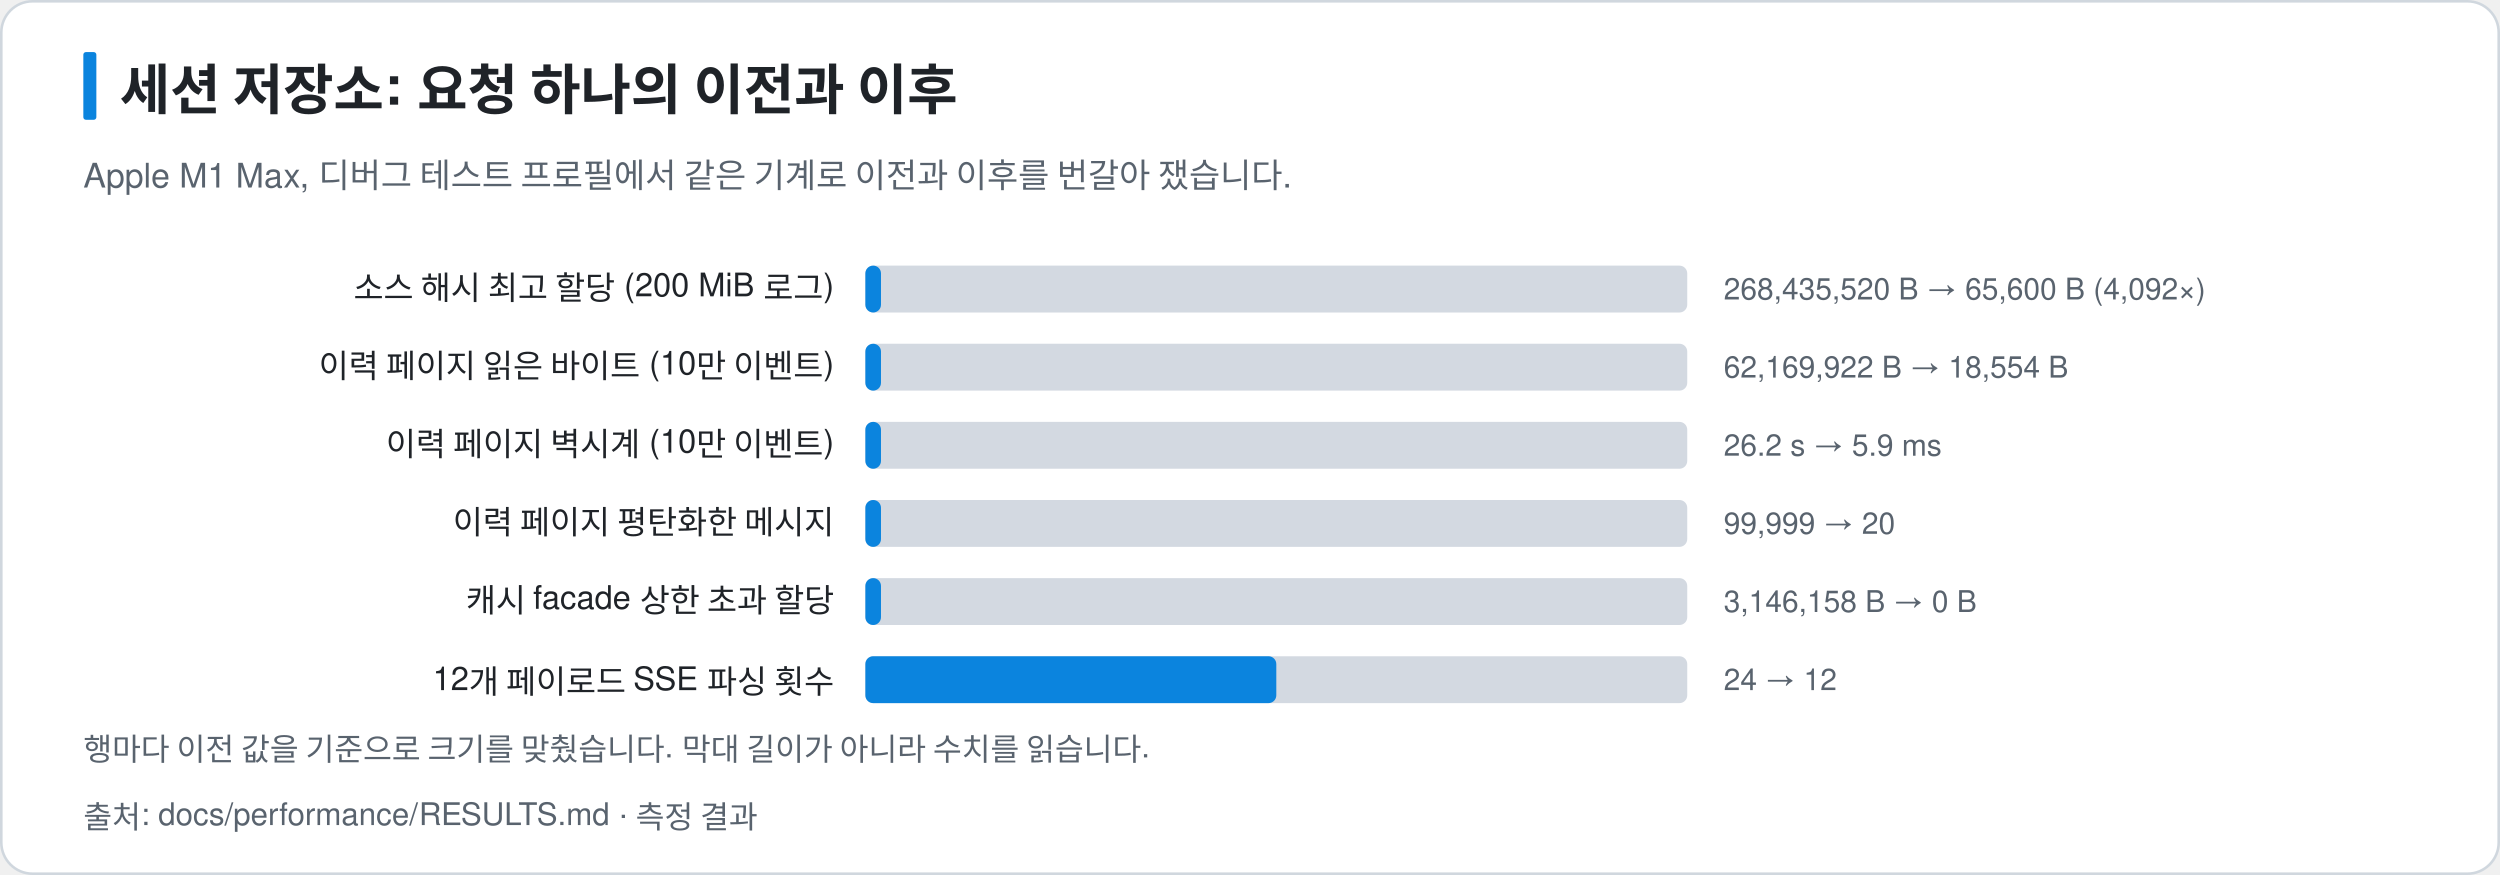
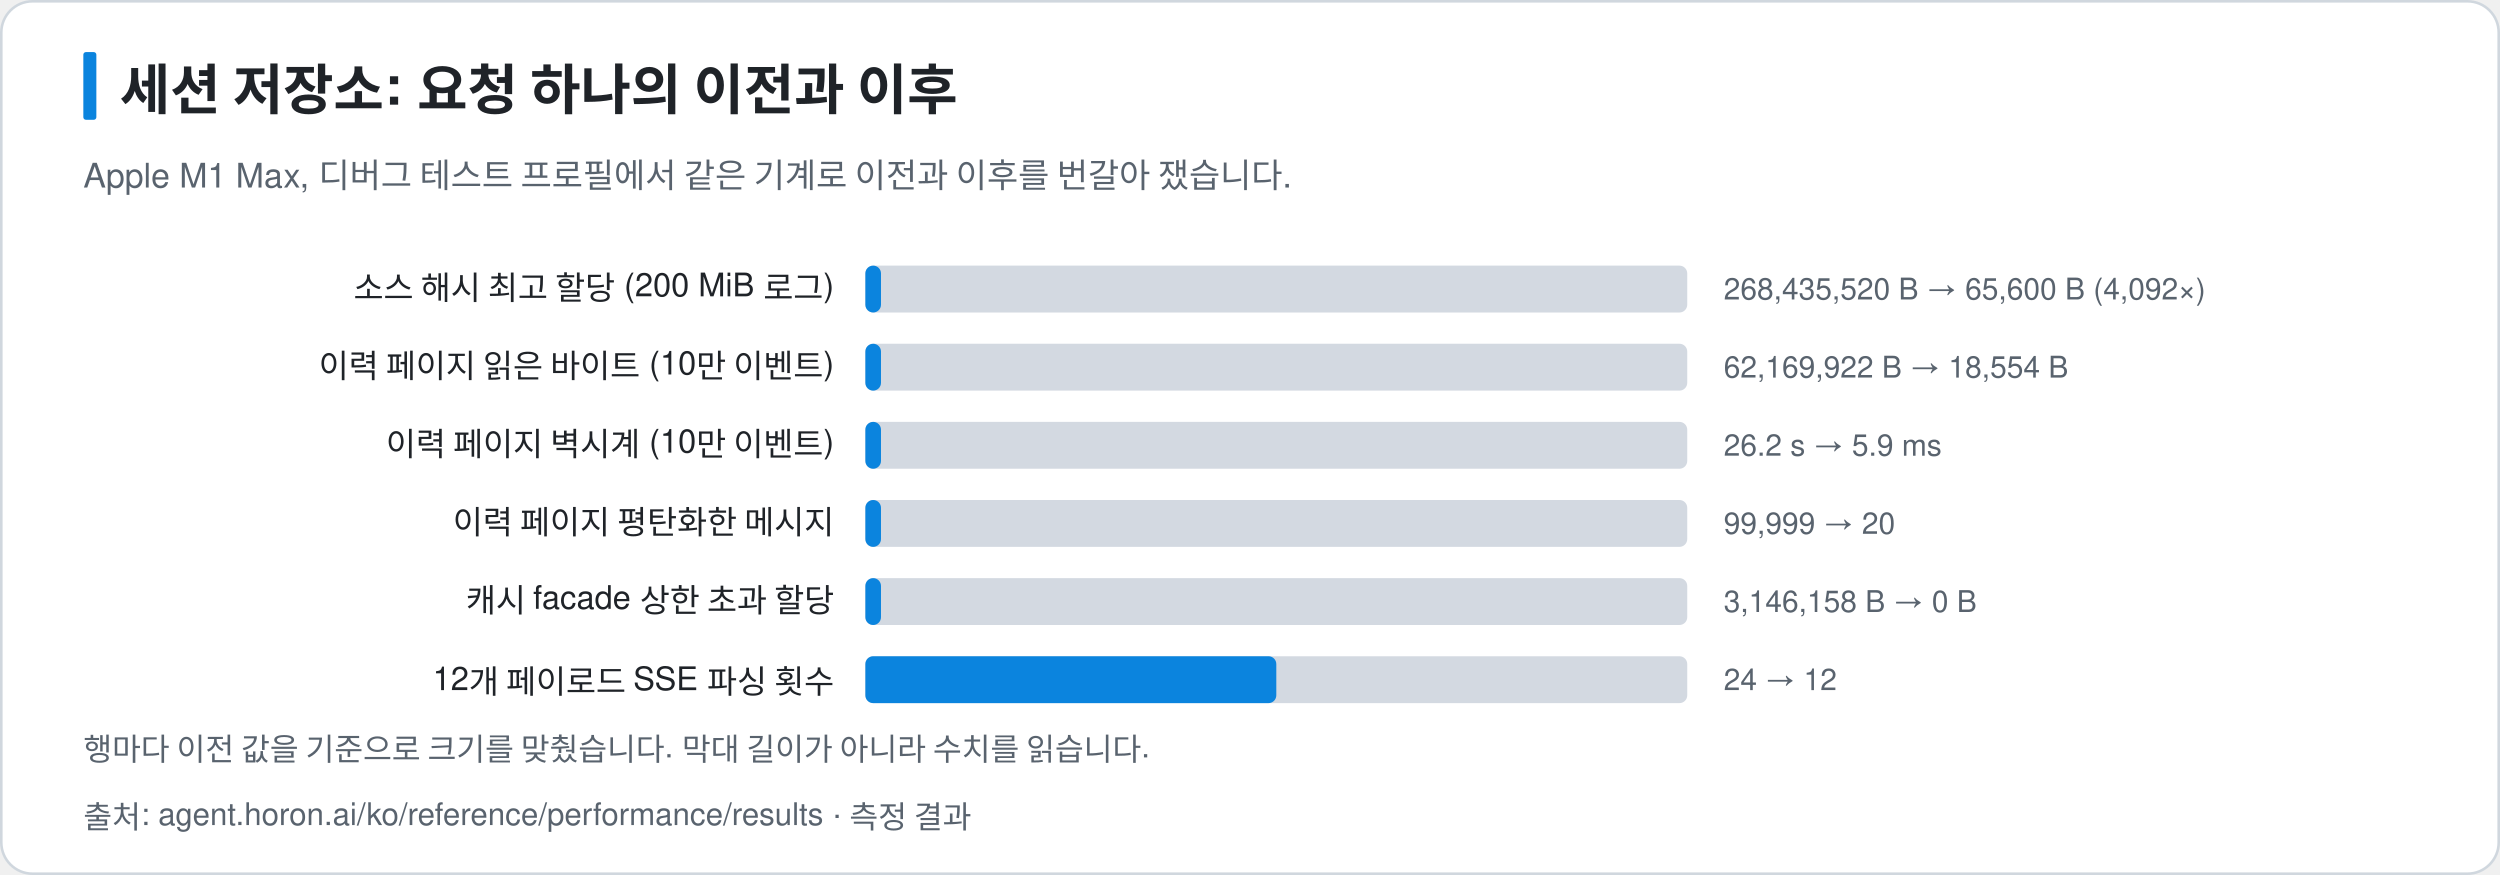
<svg xmlns="http://www.w3.org/2000/svg" width="960" height="336" viewBox="0 0 960 336" font-family="-apple-system, BlinkMacSystemFont, 'Segoe UI', 'Noto Sans KR', 'Apple SD Gothic Neo', Helvetica, Arial, sans-serif" role="img">
  <rect x="0.5" y="0.5" width="959" height="335" rx="12" fill="#ffffff" stroke="#d0d7de" />
  <rect x="32" y="20" width="5" height="26" rx="1" fill="#0b84de" />
  <text x="46.0" y="42.0" font-size="21" fill="#1f2328" text-anchor="start" font-weight="bold">세션 저장소: 요청 하나의 이전과 이후</text>
  <text x="32.0" y="72.0" font-size="13" fill="#59636e" text-anchor="start" font-weight="normal">Apple M1 Max, 디버그 테스트 프로필에서 같은 기계로 이전과 이후를 번갈아 쟀습니다.</text>
  <text x="320.3" y="115.0" font-size="12.5" fill="#1f2328" text-anchor="end" font-weight="normal">소스 해시 최고 할당 (200 MiB 로그)</text>
  <rect x="332.3" y="102.0" width="315.6" height="18" rx="3" fill="#d3d9e1" />
  <rect x="332.3" y="102.0" width="6.0" height="18" rx="3" fill="#0b84de" />
  <text x="661.9" y="115.0" font-size="11.5" fill="#59636e" text-anchor="start" font-weight="normal">268,435,520 B → 65,600 B (4,092×)</text>
  <text x="320.3" y="145.0" font-size="12.5" fill="#1f2328" text-anchor="end" font-weight="normal">이력 페이지 읽은 바이트 (10만 이벤트)</text>
  <rect x="332.3" y="132.0" width="315.6" height="18" rx="3" fill="#d3d9e1" />
  <rect x="332.3" y="132.0" width="6.0" height="18" rx="3" fill="#0b84de" />
  <text x="661.9" y="145.0" font-size="11.5" fill="#59636e" text-anchor="start" font-weight="normal">62,169,922 B → 18,554 B</text>
  <text x="320.3" y="175.0" font-size="12.5" fill="#1f2328" text-anchor="end" font-weight="normal">이력 페이지 벽시계 (10만 이벤트)</text>
  <rect x="332.3" y="162.0" width="315.6" height="18" rx="3" fill="#d3d9e1" />
  <rect x="332.3" y="162.0" width="6.0" height="18" rx="3" fill="#0b84de" />
  <text x="661.9" y="175.0" font-size="11.5" fill="#59636e" text-anchor="start" font-weight="normal">26.2 s → 5.9 ms</text>
  <text x="320.3" y="205.0" font-size="12.5" fill="#1f2328" text-anchor="end" font-weight="normal">이력 페이지 평탄화한 메시지</text>
  <rect x="332.3" y="192.0" width="315.6" height="18" rx="3" fill="#d3d9e1" />
  <rect x="332.3" y="192.0" width="6.0" height="18" rx="3" fill="#0b84de" />
  <text x="661.9" y="205.0" font-size="11.5" fill="#59636e" text-anchor="start" font-weight="normal">99,999 → 20</text>
  <text x="320.3" y="235.0" font-size="12.5" fill="#1f2328" text-anchor="end" font-weight="normal">캐시 facade 상한 초과 할당</text>
  <rect x="332.3" y="222.0" width="315.6" height="18" rx="3" fill="#d3d9e1" />
  <rect x="332.3" y="222.0" width="6.0" height="18" rx="3" fill="#0b84de" />
  <text x="661.9" y="235.0" font-size="11.5" fill="#59636e" text-anchor="start" font-weight="normal">3,146,158 B → 0 B</text>
  <text x="320.3" y="265.0" font-size="12.5" fill="#1f2328" text-anchor="end" font-weight="normal">12개 페이로드 SSE 파싱 횟수</text>
  <rect x="332.3" y="252.0" width="315.6" height="18" rx="3" fill="#d3d9e1" />
  <rect x="332.3" y="252.0" width="157.8" height="18" rx="3" fill="#0b84de" />
  <text x="661.9" y="265.0" font-size="11.5" fill="#59636e" text-anchor="start" font-weight="normal">24 → 12</text>
  <text x="32.0" y="292.0" font-size="12" fill="#59636e" text-anchor="start" font-weight="normal">행마다 이전 값을 기준으로 크기를 맞췄습니다. 막대 길이가 아니라 수치를 읽습니다.</text>
-   <text x="32.0" y="318.0" font-size="12" fill="#59636e" text-anchor="start" font-weight="normal">출처: docs/performance/RESULTS.md · 측정 결과</text>
+   <text x="32.0" y="318.0" font-size="12" fill="#59636e" text-anchor="start" font-weight="normal">출처: agent.horon.ai/ko/reference/performance/results · 측정 결과</text>
</svg>
